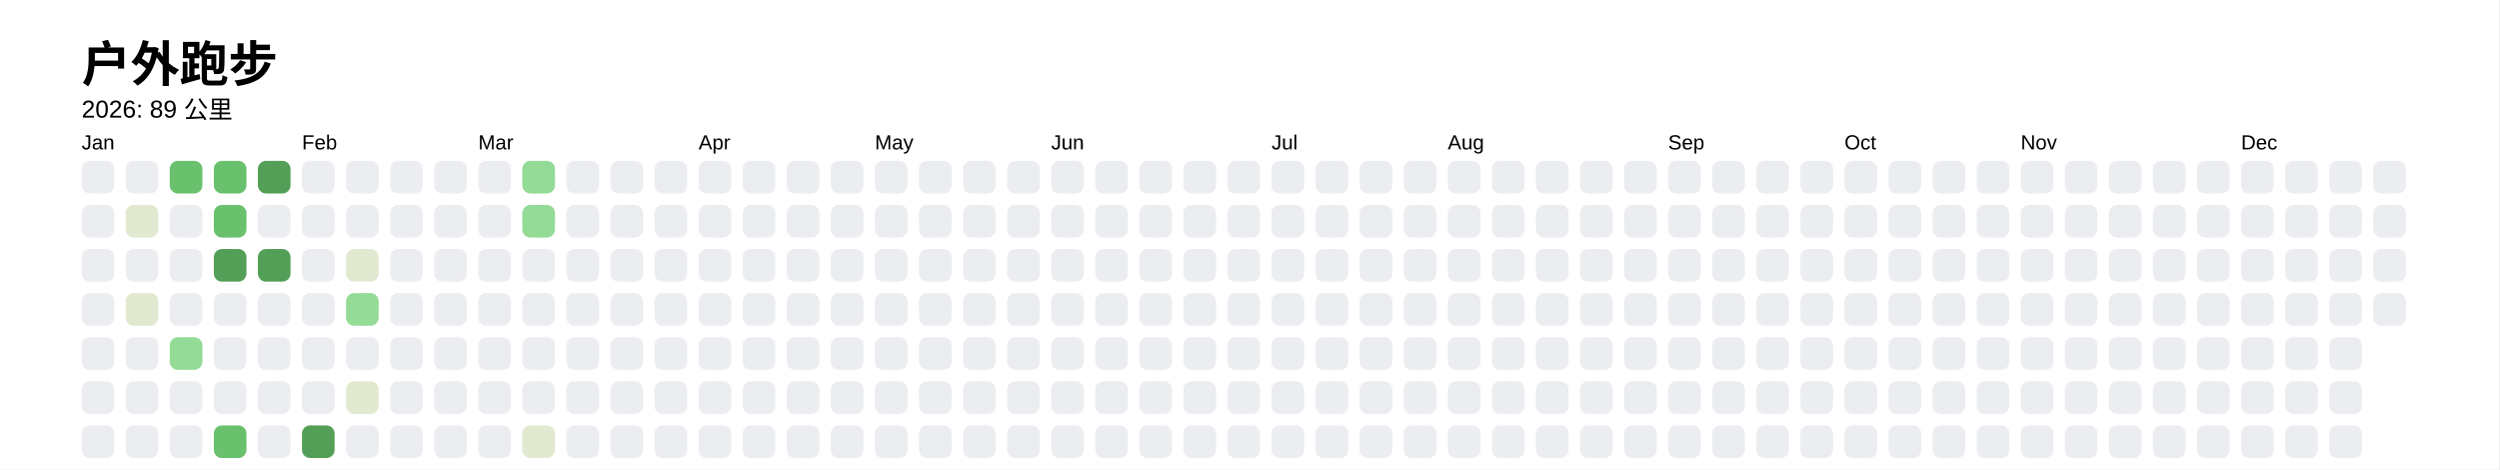
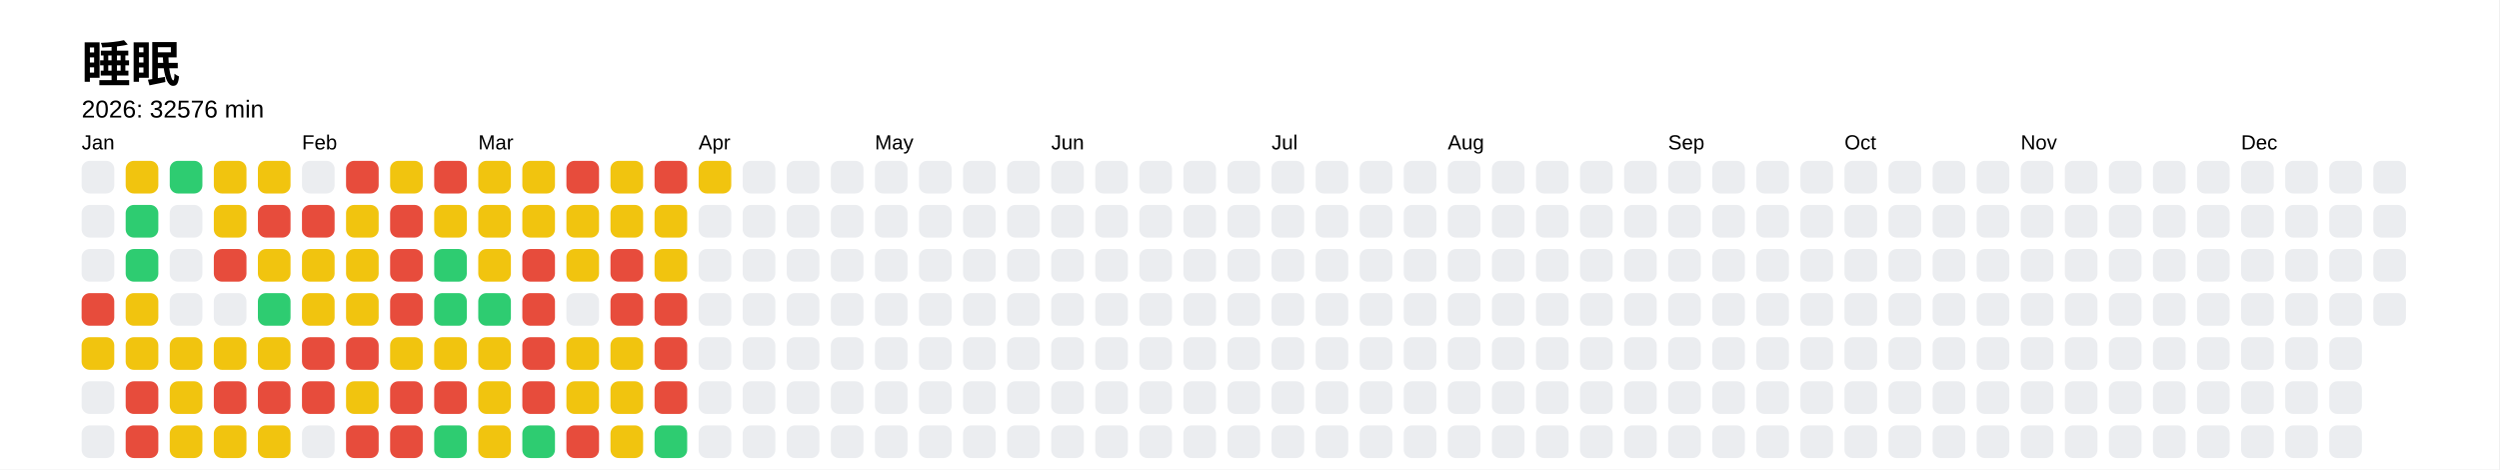
<svg xmlns="http://www.w3.org/2000/svg" baseProfile="full" height="57.5mm" version="1.1" viewBox="0,0,306.2,57.5" width="306.2mm">
  <defs />
  <rect fill="#FFFFFF" height="57.5" width="306.2" x="0" y="0" />
-   <text fill="#000000" style="font-size:6px; font-family:Arial; font-weight:bold;" x="10" y="10">户外跑步</text>
-   <text fill="#000000" style="font-size:3px; font-family:Arial;" x="10" y="14.4">2026: 89 公里</text>
+   <text fill="#000000" style="font-size:6px; font-family:Arial; font-weight:bold;" x="10" y="10">睡眠</text>
+   <text fill="#000000" style="font-size:3px; font-family:Arial;" x="10" y="14.4">2026: 32576 min</text>
  <text fill="#000000" style="font-size:2.5px; font-family:Arial" x="10" y="18.3">Jan</text>
  <rect fill="#EBEDF0" height="4" rx="1" ry="1" width="4" x="10" y="19.7" />
  <rect fill="#EBEDF0" height="4" rx="1" ry="1" width="4" x="10" y="25.1" />
  <rect fill="#EBEDF0" height="4" rx="1" ry="1" width="4" x="10" y="30.5" />
-   <rect fill="#EBEDF0" height="4" rx="1" ry="1" width="4" x="10" y="35.9" />
-   <rect fill="#EBEDF0" height="4" rx="1" ry="1" width="4" x="10" y="41.3" />
+   <rect fill="#E74C3C" height="4" rx="1" ry="1" width="4" x="10" y="35.9" />
+   <rect fill="#F1C40F" height="4" rx="1" ry="1" width="4" x="10" y="41.3" />
  <rect fill="#EBEDF0" height="4" rx="1" ry="1" width="4" x="10" y="46.7" />
  <rect fill="#EBEDF0" height="4" rx="1" ry="1" width="4" x="10" y="52.1" />
-   <rect fill="#EBEDF0" height="4" rx="1" ry="1" width="4" x="15.4" y="19.7" />
-   <rect fill="#e1e9d0" height="4" rx="1" ry="1" width="4" x="15.4" y="25.1" />
-   <rect fill="#EBEDF0" height="4" rx="1" ry="1" width="4" x="15.4" y="30.5" />
-   <rect fill="#e1e9d0" height="4" rx="1" ry="1" width="4" x="15.4" y="35.9" />
-   <rect fill="#EBEDF0" height="4" rx="1" ry="1" width="4" x="15.4" y="41.3" />
-   <rect fill="#EBEDF0" height="4" rx="1" ry="1" width="4" x="15.4" y="46.7" />
-   <rect fill="#EBEDF0" height="4" rx="1" ry="1" width="4" x="15.4" y="52.1" />
-   <rect fill="#69C16E" height="4" rx="1" ry="1" width="4" x="20.8" y="19.7" />
+   <rect fill="#F1C40F" height="4" rx="1" ry="1" width="4" x="15.4" y="19.7" />
+   <rect fill="#2ECC71" height="4" rx="1" ry="1" width="4" x="15.4" y="25.1" />
+   <rect fill="#2ECC71" height="4" rx="1" ry="1" width="4" x="15.4" y="30.5" />
+   <rect fill="#F1C40F" height="4" rx="1" ry="1" width="4" x="15.4" y="35.9" />
+   <rect fill="#F1C40F" height="4" rx="1" ry="1" width="4" x="15.4" y="41.3" />
+   <rect fill="#E74C3C" height="4" rx="1" ry="1" width="4" x="15.4" y="46.7" />
+   <rect fill="#E74C3C" height="4" rx="1" ry="1" width="4" x="15.4" y="52.1" />
+   <rect fill="#2ECC71" height="4" rx="1" ry="1" width="4" x="20.8" y="19.7" />
  <rect fill="#EBEDF0" height="4" rx="1" ry="1" width="4" x="20.8" y="25.1" />
  <rect fill="#EBEDF0" height="4" rx="1" ry="1" width="4" x="20.8" y="30.5" />
  <rect fill="#EBEDF0" height="4" rx="1" ry="1" width="4" x="20.8" y="35.9" />
-   <rect fill="#93db96" height="4" rx="1" ry="1" width="4" x="20.8" y="41.3" />
-   <rect fill="#EBEDF0" height="4" rx="1" ry="1" width="4" x="20.8" y="46.7" />
-   <rect fill="#EBEDF0" height="4" rx="1" ry="1" width="4" x="20.8" y="52.1" />
-   <rect fill="#69C16E" height="4" rx="1" ry="1" width="4" x="26.2" y="19.7" />
-   <rect fill="#69C16E" height="4" rx="1" ry="1" width="4" x="26.2" y="25.1" />
-   <rect fill="#549F57" height="4" rx="1" ry="1" width="4" x="26.2" y="30.5" />
+   <rect fill="#F1C40F" height="4" rx="1" ry="1" width="4" x="20.8" y="41.3" />
+   <rect fill="#F1C40F" height="4" rx="1" ry="1" width="4" x="20.8" y="46.7" />
+   <rect fill="#F1C40F" height="4" rx="1" ry="1" width="4" x="20.8" y="52.1" />
+   <rect fill="#F1C40F" height="4" rx="1" ry="1" width="4" x="26.2" y="19.7" />
+   <rect fill="#F1C40F" height="4" rx="1" ry="1" width="4" x="26.2" y="25.1" />
+   <rect fill="#E74C3C" height="4" rx="1" ry="1" width="4" x="26.2" y="30.5" />
  <rect fill="#EBEDF0" height="4" rx="1" ry="1" width="4" x="26.2" y="35.9" />
-   <rect fill="#EBEDF0" height="4" rx="1" ry="1" width="4" x="26.2" y="41.3" />
-   <rect fill="#EBEDF0" height="4" rx="1" ry="1" width="4" x="26.2" y="46.7" />
-   <rect fill="#69C16E" height="4" rx="1" ry="1" width="4" x="26.2" y="52.1" />
-   <rect fill="#549F57" height="4" rx="1" ry="1" width="4" x="31.6" y="19.7" />
-   <rect fill="#EBEDF0" height="4" rx="1" ry="1" width="4" x="31.6" y="25.1" />
-   <rect fill="#549F57" height="4" rx="1" ry="1" width="4" x="31.6" y="30.5" />
-   <rect fill="#EBEDF0" height="4" rx="1" ry="1" width="4" x="31.6" y="35.9" />
-   <rect fill="#EBEDF0" height="4" rx="1" ry="1" width="4" x="31.6" y="41.3" />
-   <rect fill="#EBEDF0" height="4" rx="1" ry="1" width="4" x="31.6" y="46.7" />
-   <rect fill="#EBEDF0" height="4" rx="1" ry="1" width="4" x="31.6" y="52.1" />
+   <rect fill="#F1C40F" height="4" rx="1" ry="1" width="4" x="26.2" y="41.3" />
+   <rect fill="#E74C3C" height="4" rx="1" ry="1" width="4" x="26.2" y="46.7" />
+   <rect fill="#F1C40F" height="4" rx="1" ry="1" width="4" x="26.2" y="52.1" />
+   <rect fill="#F1C40F" height="4" rx="1" ry="1" width="4" x="31.6" y="19.7" />
+   <rect fill="#E74C3C" height="4" rx="1" ry="1" width="4" x="31.6" y="25.1" />
+   <rect fill="#F1C40F" height="4" rx="1" ry="1" width="4" x="31.6" y="30.5" />
+   <rect fill="#2ECC71" height="4" rx="1" ry="1" width="4" x="31.6" y="35.9" />
+   <rect fill="#F1C40F" height="4" rx="1" ry="1" width="4" x="31.6" y="41.3" />
+   <rect fill="#E74C3C" height="4" rx="1" ry="1" width="4" x="31.6" y="46.7" />
+   <rect fill="#F1C40F" height="4" rx="1" ry="1" width="4" x="31.6" y="52.1" />
  <text fill="#000000" style="font-size:2.5px; font-family:Arial" x="37.0" y="18.3">Feb</text>
  <rect fill="#EBEDF0" height="4" rx="1" ry="1" width="4" x="37.0" y="19.7" />
-   <rect fill="#EBEDF0" height="4" rx="1" ry="1" width="4" x="37.0" y="25.1" />
-   <rect fill="#EBEDF0" height="4" rx="1" ry="1" width="4" x="37.0" y="30.5" />
-   <rect fill="#EBEDF0" height="4" rx="1" ry="1" width="4" x="37.0" y="35.9" />
-   <rect fill="#EBEDF0" height="4" rx="1" ry="1" width="4" x="37.0" y="41.3" />
-   <rect fill="#EBEDF0" height="4" rx="1" ry="1" width="4" x="37.0" y="46.7" />
-   <rect fill="#549F57" height="4" rx="1" ry="1" width="4" x="37.0" y="52.1" />
-   <rect fill="#EBEDF0" height="4" rx="1" ry="1" width="4" x="42.4" y="19.7" />
-   <rect fill="#EBEDF0" height="4" rx="1" ry="1" width="4" x="42.4" y="25.1" />
-   <rect fill="#e1e9d0" height="4" rx="1" ry="1" width="4" x="42.4" y="30.5" />
-   <rect fill="#93db96" height="4" rx="1" ry="1" width="4" x="42.4" y="35.9" />
-   <rect fill="#EBEDF0" height="4" rx="1" ry="1" width="4" x="42.4" y="41.3" />
-   <rect fill="#e1e9d0" height="4" rx="1" ry="1" width="4" x="42.4" y="46.7" />
-   <rect fill="#EBEDF0" height="4" rx="1" ry="1" width="4" x="42.4" y="52.1" />
-   <rect fill="#EBEDF0" height="4" rx="1" ry="1" width="4" x="47.8" y="19.7" />
-   <rect fill="#EBEDF0" height="4" rx="1" ry="1" width="4" x="47.8" y="25.1" />
-   <rect fill="#EBEDF0" height="4" rx="1" ry="1" width="4" x="47.8" y="30.5" />
-   <rect fill="#EBEDF0" height="4" rx="1" ry="1" width="4" x="47.8" y="35.9" />
-   <rect fill="#EBEDF0" height="4" rx="1" ry="1" width="4" x="47.8" y="41.3" />
-   <rect fill="#EBEDF0" height="4" rx="1" ry="1" width="4" x="47.8" y="46.7" />
-   <rect fill="#EBEDF0" height="4" rx="1" ry="1" width="4" x="47.8" y="52.1" />
-   <rect fill="#EBEDF0" height="4" rx="1" ry="1" width="4" x="53.2" y="19.7" />
-   <rect fill="#EBEDF0" height="4" rx="1" ry="1" width="4" x="53.2" y="25.1" />
-   <rect fill="#EBEDF0" height="4" rx="1" ry="1" width="4" x="53.2" y="30.5" />
-   <rect fill="#EBEDF0" height="4" rx="1" ry="1" width="4" x="53.2" y="35.9" />
-   <rect fill="#EBEDF0" height="4" rx="1" ry="1" width="4" x="53.2" y="41.3" />
-   <rect fill="#EBEDF0" height="4" rx="1" ry="1" width="4" x="53.2" y="46.7" />
-   <rect fill="#EBEDF0" height="4" rx="1" ry="1" width="4" x="53.2" y="52.1" />
+   <rect fill="#E74C3C" height="4" rx="1" ry="1" width="4" x="37.0" y="25.1" />
+   <rect fill="#F1C40F" height="4" rx="1" ry="1" width="4" x="37.0" y="30.5" />
+   <rect fill="#F1C40F" height="4" rx="1" ry="1" width="4" x="37.0" y="35.9" />
+   <rect fill="#E74C3C" height="4" rx="1" ry="1" width="4" x="37.0" y="41.3" />
+   <rect fill="#E74C3C" height="4" rx="1" ry="1" width="4" x="37.0" y="46.7" />
+   <rect fill="#EBEDF0" height="4" rx="1" ry="1" width="4" x="37.0" y="52.1" />
+   <rect fill="#E74C3C" height="4" rx="1" ry="1" width="4" x="42.4" y="19.7" />
+   <rect fill="#F1C40F" height="4" rx="1" ry="1" width="4" x="42.4" y="25.1" />
+   <rect fill="#F1C40F" height="4" rx="1" ry="1" width="4" x="42.4" y="30.5" />
+   <rect fill="#F1C40F" height="4" rx="1" ry="1" width="4" x="42.4" y="35.9" />
+   <rect fill="#E74C3C" height="4" rx="1" ry="1" width="4" x="42.4" y="41.3" />
+   <rect fill="#F1C40F" height="4" rx="1" ry="1" width="4" x="42.4" y="46.7" />
+   <rect fill="#E74C3C" height="4" rx="1" ry="1" width="4" x="42.4" y="52.1" />
+   <rect fill="#F1C40F" height="4" rx="1" ry="1" width="4" x="47.8" y="19.7" />
+   <rect fill="#E74C3C" height="4" rx="1" ry="1" width="4" x="47.8" y="25.1" />
+   <rect fill="#E74C3C" height="4" rx="1" ry="1" width="4" x="47.8" y="30.5" />
+   <rect fill="#E74C3C" height="4" rx="1" ry="1" width="4" x="47.8" y="35.9" />
+   <rect fill="#F1C40F" height="4" rx="1" ry="1" width="4" x="47.8" y="41.3" />
+   <rect fill="#E74C3C" height="4" rx="1" ry="1" width="4" x="47.8" y="46.7" />
+   <rect fill="#E74C3C" height="4" rx="1" ry="1" width="4" x="47.8" y="52.1" />
+   <rect fill="#E74C3C" height="4" rx="1" ry="1" width="4" x="53.2" y="19.7" />
+   <rect fill="#F1C40F" height="4" rx="1" ry="1" width="4" x="53.2" y="25.1" />
+   <rect fill="#2ECC71" height="4" rx="1" ry="1" width="4" x="53.2" y="30.5" />
+   <rect fill="#2ECC71" height="4" rx="1" ry="1" width="4" x="53.2" y="35.9" />
+   <rect fill="#F1C40F" height="4" rx="1" ry="1" width="4" x="53.2" y="41.3" />
+   <rect fill="#E74C3C" height="4" rx="1" ry="1" width="4" x="53.2" y="46.7" />
+   <rect fill="#2ECC71" height="4" rx="1" ry="1" width="4" x="53.2" y="52.1" />
  <text fill="#000000" style="font-size:2.5px; font-family:Arial" x="58.6" y="18.3">Mar</text>
-   <rect fill="#EBEDF0" height="4" rx="1" ry="1" width="4" x="58.6" y="19.7" />
-   <rect fill="#EBEDF0" height="4" rx="1" ry="1" width="4" x="58.6" y="25.1" />
-   <rect fill="#EBEDF0" height="4" rx="1" ry="1" width="4" x="58.6" y="30.5" />
-   <rect fill="#EBEDF0" height="4" rx="1" ry="1" width="4" x="58.6" y="35.9" />
-   <rect fill="#EBEDF0" height="4" rx="1" ry="1" width="4" x="58.6" y="41.3" />
-   <rect fill="#EBEDF0" height="4" rx="1" ry="1" width="4" x="58.6" y="46.7" />
-   <rect fill="#EBEDF0" height="4" rx="1" ry="1" width="4" x="58.6" y="52.1" />
-   <rect fill="#93db96" height="4" rx="1" ry="1" width="4" x="64" y="19.7" />
-   <rect fill="#93db96" height="4" rx="1" ry="1" width="4" x="64" y="25.1" />
-   <rect fill="#EBEDF0" height="4" rx="1" ry="1" width="4" x="64" y="30.5" />
-   <rect fill="#EBEDF0" height="4" rx="1" ry="1" width="4" x="64" y="35.9" />
-   <rect fill="#EBEDF0" height="4" rx="1" ry="1" width="4" x="64" y="41.3" />
-   <rect fill="#EBEDF0" height="4" rx="1" ry="1" width="4" x="64" y="46.7" />
-   <rect fill="#e1e9d0" height="4" rx="1" ry="1" width="4" x="64" y="52.1" />
-   <rect fill="#EBEDF0" height="4" rx="1" ry="1" width="4" x="69.4" y="19.7" />
-   <rect fill="#EBEDF0" height="4" rx="1" ry="1" width="4" x="69.4" y="25.1" />
-   <rect fill="#EBEDF0" height="4" rx="1" ry="1" width="4" x="69.4" y="30.5" />
+   <rect fill="#F1C40F" height="4" rx="1" ry="1" width="4" x="58.6" y="19.7" />
+   <rect fill="#F1C40F" height="4" rx="1" ry="1" width="4" x="58.6" y="25.1" />
+   <rect fill="#F1C40F" height="4" rx="1" ry="1" width="4" x="58.6" y="30.5" />
+   <rect fill="#2ECC71" height="4" rx="1" ry="1" width="4" x="58.6" y="35.9" />
+   <rect fill="#F1C40F" height="4" rx="1" ry="1" width="4" x="58.6" y="41.3" />
+   <rect fill="#F1C40F" height="4" rx="1" ry="1" width="4" x="58.6" y="46.7" />
+   <rect fill="#F1C40F" height="4" rx="1" ry="1" width="4" x="58.6" y="52.1" />
+   <rect fill="#F1C40F" height="4" rx="1" ry="1" width="4" x="64" y="19.7" />
+   <rect fill="#F1C40F" height="4" rx="1" ry="1" width="4" x="64" y="25.1" />
+   <rect fill="#E74C3C" height="4" rx="1" ry="1" width="4" x="64" y="30.5" />
+   <rect fill="#E74C3C" height="4" rx="1" ry="1" width="4" x="64" y="35.9" />
+   <rect fill="#E74C3C" height="4" rx="1" ry="1" width="4" x="64" y="41.3" />
+   <rect fill="#E74C3C" height="4" rx="1" ry="1" width="4" x="64" y="46.7" />
+   <rect fill="#2ECC71" height="4" rx="1" ry="1" width="4" x="64" y="52.1" />
+   <rect fill="#E74C3C" height="4" rx="1" ry="1" width="4" x="69.4" y="19.7" />
+   <rect fill="#F1C40F" height="4" rx="1" ry="1" width="4" x="69.4" y="25.1" />
+   <rect fill="#F1C40F" height="4" rx="1" ry="1" width="4" x="69.4" y="30.5" />
  <rect fill="#EBEDF0" height="4" rx="1" ry="1" width="4" x="69.4" y="35.9" />
-   <rect fill="#EBEDF0" height="4" rx="1" ry="1" width="4" x="69.4" y="41.3" />
-   <rect fill="#EBEDF0" height="4" rx="1" ry="1" width="4" x="69.4" y="46.7" />
-   <rect fill="#EBEDF0" height="4" rx="1" ry="1" width="4" x="69.4" y="52.1" />
-   <rect fill="#EBEDF0" height="4" rx="1" ry="1" width="4" x="74.8" y="19.7" />
-   <rect fill="#EBEDF0" height="4" rx="1" ry="1" width="4" x="74.8" y="25.1" />
-   <rect fill="#EBEDF0" height="4" rx="1" ry="1" width="4" x="74.8" y="30.5" />
-   <rect fill="#EBEDF0" height="4" rx="1" ry="1" width="4" x="74.8" y="35.9" />
-   <rect fill="#EBEDF0" height="4" rx="1" ry="1" width="4" x="74.8" y="41.3" />
-   <rect fill="#EBEDF0" height="4" rx="1" ry="1" width="4" x="74.8" y="46.7" />
-   <rect fill="#EBEDF0" height="4" rx="1" ry="1" width="4" x="74.8" y="52.1" />
-   <rect fill="#EBEDF0" height="4" rx="1" ry="1" width="4" x="80.2" y="19.7" />
-   <rect fill="#EBEDF0" height="4" rx="1" ry="1" width="4" x="80.2" y="25.1" />
-   <rect fill="#EBEDF0" height="4" rx="1" ry="1" width="4" x="80.2" y="30.5" />
-   <rect fill="#EBEDF0" height="4" rx="1" ry="1" width="4" x="80.2" y="35.9" />
-   <rect fill="#EBEDF0" height="4" rx="1" ry="1" width="4" x="80.2" y="41.3" />
-   <rect fill="#EBEDF0" height="4" rx="1" ry="1" width="4" x="80.2" y="46.7" />
-   <rect fill="#EBEDF0" height="4" rx="1" ry="1" width="4" x="80.2" y="52.1" />
+   <rect fill="#F1C40F" height="4" rx="1" ry="1" width="4" x="69.4" y="41.3" />
+   <rect fill="#F1C40F" height="4" rx="1" ry="1" width="4" x="69.4" y="46.7" />
+   <rect fill="#E74C3C" height="4" rx="1" ry="1" width="4" x="69.4" y="52.1" />
+   <rect fill="#F1C40F" height="4" rx="1" ry="1" width="4" x="74.8" y="19.7" />
+   <rect fill="#F1C40F" height="4" rx="1" ry="1" width="4" x="74.8" y="25.1" />
+   <rect fill="#E74C3C" height="4" rx="1" ry="1" width="4" x="74.8" y="30.5" />
+   <rect fill="#E74C3C" height="4" rx="1" ry="1" width="4" x="74.8" y="35.9" />
+   <rect fill="#F1C40F" height="4" rx="1" ry="1" width="4" x="74.8" y="41.3" />
+   <rect fill="#F1C40F" height="4" rx="1" ry="1" width="4" x="74.8" y="46.7" />
+   <rect fill="#F1C40F" height="4" rx="1" ry="1" width="4" x="74.8" y="52.1" />
+   <rect fill="#E74C3C" height="4" rx="1" ry="1" width="4" x="80.2" y="19.7" />
+   <rect fill="#F1C40F" height="4" rx="1" ry="1" width="4" x="80.2" y="25.1" />
+   <rect fill="#F1C40F" height="4" rx="1" ry="1" width="4" x="80.2" y="30.5" />
+   <rect fill="#E74C3C" height="4" rx="1" ry="1" width="4" x="80.2" y="35.9" />
+   <rect fill="#E74C3C" height="4" rx="1" ry="1" width="4" x="80.2" y="41.3" />
+   <rect fill="#E74C3C" height="4" rx="1" ry="1" width="4" x="80.2" y="46.7" />
+   <rect fill="#2ECC71" height="4" rx="1" ry="1" width="4" x="80.2" y="52.1" />
  <text fill="#000000" style="font-size:2.5px; font-family:Arial" x="85.6" y="18.3">Apr</text>
-   <rect fill="#EBEDF0" height="4" rx="1" ry="1" width="4" x="85.6" y="19.7" />
+   <rect fill="#F1C40F" height="4" rx="1" ry="1" width="4" x="85.6" y="19.7" />
  <rect fill="#EBEDF0" height="4" rx="1" ry="1" width="4" x="85.6" y="25.1" />
  <rect fill="#EBEDF0" height="4" rx="1" ry="1" width="4" x="85.6" y="30.5" />
  <rect fill="#EBEDF0" height="4" rx="1" ry="1" width="4" x="85.6" y="35.9" />
  <rect fill="#EBEDF0" height="4" rx="1" ry="1" width="4" x="85.6" y="41.3" />
  <rect fill="#EBEDF0" height="4" rx="1" ry="1" width="4" x="85.6" y="46.7" />
  <rect fill="#EBEDF0" height="4" rx="1" ry="1" width="4" x="85.6" y="52.1" />
  <rect fill="#EBEDF0" height="4" rx="1" ry="1" width="4" x="91" y="19.7" />
  <rect fill="#EBEDF0" height="4" rx="1" ry="1" width="4" x="91" y="25.1" />
  <rect fill="#EBEDF0" height="4" rx="1" ry="1" width="4" x="91" y="30.5" />
  <rect fill="#EBEDF0" height="4" rx="1" ry="1" width="4" x="91" y="35.9" />
  <rect fill="#EBEDF0" height="4" rx="1" ry="1" width="4" x="91" y="41.3" />
  <rect fill="#EBEDF0" height="4" rx="1" ry="1" width="4" x="91" y="46.7" />
  <rect fill="#EBEDF0" height="4" rx="1" ry="1" width="4" x="91" y="52.1" />
  <rect fill="#EBEDF0" height="4" rx="1" ry="1" width="4" x="96.4" y="19.7" />
  <rect fill="#EBEDF0" height="4" rx="1" ry="1" width="4" x="96.4" y="25.1" />
  <rect fill="#EBEDF0" height="4" rx="1" ry="1" width="4" x="96.4" y="30.5" />
  <rect fill="#EBEDF0" height="4" rx="1" ry="1" width="4" x="96.4" y="35.9" />
  <rect fill="#EBEDF0" height="4" rx="1" ry="1" width="4" x="96.4" y="41.3" />
  <rect fill="#EBEDF0" height="4" rx="1" ry="1" width="4" x="96.4" y="46.7" />
  <rect fill="#EBEDF0" height="4" rx="1" ry="1" width="4" x="96.4" y="52.1" />
  <rect fill="#EBEDF0" height="4" rx="1" ry="1" width="4" x="101.8" y="19.7" />
  <rect fill="#EBEDF0" height="4" rx="1" ry="1" width="4" x="101.8" y="25.1" />
  <rect fill="#EBEDF0" height="4" rx="1" ry="1" width="4" x="101.8" y="30.5" />
  <rect fill="#EBEDF0" height="4" rx="1" ry="1" width="4" x="101.8" y="35.9" />
  <rect fill="#EBEDF0" height="4" rx="1" ry="1" width="4" x="101.8" y="41.3" />
  <rect fill="#EBEDF0" height="4" rx="1" ry="1" width="4" x="101.8" y="46.7" />
  <rect fill="#EBEDF0" height="4" rx="1" ry="1" width="4" x="101.8" y="52.1" />
  <text fill="#000000" style="font-size:2.5px; font-family:Arial" x="107.2" y="18.3">May</text>
  <rect fill="#EBEDF0" height="4" rx="1" ry="1" width="4" x="107.2" y="19.7" />
  <rect fill="#EBEDF0" height="4" rx="1" ry="1" width="4" x="107.2" y="25.1" />
  <rect fill="#EBEDF0" height="4" rx="1" ry="1" width="4" x="107.2" y="30.5" />
  <rect fill="#EBEDF0" height="4" rx="1" ry="1" width="4" x="107.2" y="35.9" />
  <rect fill="#EBEDF0" height="4" rx="1" ry="1" width="4" x="107.2" y="41.3" />
  <rect fill="#EBEDF0" height="4" rx="1" ry="1" width="4" x="107.2" y="46.7" />
  <rect fill="#EBEDF0" height="4" rx="1" ry="1" width="4" x="107.2" y="52.1" />
  <rect fill="#EBEDF0" height="4" rx="1" ry="1" width="4" x="112.6" y="19.7" />
  <rect fill="#EBEDF0" height="4" rx="1" ry="1" width="4" x="112.6" y="25.1" />
  <rect fill="#EBEDF0" height="4" rx="1" ry="1" width="4" x="112.6" y="30.5" />
  <rect fill="#EBEDF0" height="4" rx="1" ry="1" width="4" x="112.6" y="35.9" />
  <rect fill="#EBEDF0" height="4" rx="1" ry="1" width="4" x="112.6" y="41.3" />
  <rect fill="#EBEDF0" height="4" rx="1" ry="1" width="4" x="112.6" y="46.7" />
  <rect fill="#EBEDF0" height="4" rx="1" ry="1" width="4" x="112.6" y="52.1" />
  <rect fill="#EBEDF0" height="4" rx="1" ry="1" width="4" x="118" y="19.7" />
  <rect fill="#EBEDF0" height="4" rx="1" ry="1" width="4" x="118" y="25.1" />
  <rect fill="#EBEDF0" height="4" rx="1" ry="1" width="4" x="118" y="30.5" />
  <rect fill="#EBEDF0" height="4" rx="1" ry="1" width="4" x="118" y="35.9" />
  <rect fill="#EBEDF0" height="4" rx="1" ry="1" width="4" x="118" y="41.3" />
  <rect fill="#EBEDF0" height="4" rx="1" ry="1" width="4" x="118" y="46.7" />
  <rect fill="#EBEDF0" height="4" rx="1" ry="1" width="4" x="118" y="52.1" />
  <rect fill="#EBEDF0" height="4" rx="1" ry="1" width="4" x="123.4" y="19.7" />
  <rect fill="#EBEDF0" height="4" rx="1" ry="1" width="4" x="123.4" y="25.1" />
  <rect fill="#EBEDF0" height="4" rx="1" ry="1" width="4" x="123.4" y="30.5" />
  <rect fill="#EBEDF0" height="4" rx="1" ry="1" width="4" x="123.4" y="35.9" />
  <rect fill="#EBEDF0" height="4" rx="1" ry="1" width="4" x="123.4" y="41.3" />
  <rect fill="#EBEDF0" height="4" rx="1" ry="1" width="4" x="123.4" y="46.7" />
  <rect fill="#EBEDF0" height="4" rx="1" ry="1" width="4" x="123.4" y="52.1" />
  <text fill="#000000" style="font-size:2.5px; font-family:Arial" x="128.8" y="18.3">Jun</text>
  <rect fill="#EBEDF0" height="4" rx="1" ry="1" width="4" x="128.8" y="19.7" />
  <rect fill="#EBEDF0" height="4" rx="1" ry="1" width="4" x="128.8" y="25.1" />
  <rect fill="#EBEDF0" height="4" rx="1" ry="1" width="4" x="128.8" y="30.5" />
  <rect fill="#EBEDF0" height="4" rx="1" ry="1" width="4" x="128.8" y="35.9" />
  <rect fill="#EBEDF0" height="4" rx="1" ry="1" width="4" x="128.8" y="41.3" />
  <rect fill="#EBEDF0" height="4" rx="1" ry="1" width="4" x="128.8" y="46.7" />
  <rect fill="#EBEDF0" height="4" rx="1" ry="1" width="4" x="128.8" y="52.1" />
  <rect fill="#EBEDF0" height="4" rx="1" ry="1" width="4" x="134.2" y="19.7" />
  <rect fill="#EBEDF0" height="4" rx="1" ry="1" width="4" x="134.2" y="25.1" />
  <rect fill="#EBEDF0" height="4" rx="1" ry="1" width="4" x="134.2" y="30.5" />
  <rect fill="#EBEDF0" height="4" rx="1" ry="1" width="4" x="134.2" y="35.9" />
  <rect fill="#EBEDF0" height="4" rx="1" ry="1" width="4" x="134.2" y="41.3" />
  <rect fill="#EBEDF0" height="4" rx="1" ry="1" width="4" x="134.2" y="46.7" />
  <rect fill="#EBEDF0" height="4" rx="1" ry="1" width="4" x="134.2" y="52.1" />
  <rect fill="#EBEDF0" height="4" rx="1" ry="1" width="4" x="139.6" y="19.7" />
  <rect fill="#EBEDF0" height="4" rx="1" ry="1" width="4" x="139.6" y="25.1" />
  <rect fill="#EBEDF0" height="4" rx="1" ry="1" width="4" x="139.6" y="30.5" />
  <rect fill="#EBEDF0" height="4" rx="1" ry="1" width="4" x="139.6" y="35.9" />
  <rect fill="#EBEDF0" height="4" rx="1" ry="1" width="4" x="139.6" y="41.3" />
  <rect fill="#EBEDF0" height="4" rx="1" ry="1" width="4" x="139.6" y="46.7" />
  <rect fill="#EBEDF0" height="4" rx="1" ry="1" width="4" x="139.6" y="52.1" />
  <rect fill="#EBEDF0" height="4" rx="1" ry="1" width="4" x="145" y="19.7" />
  <rect fill="#EBEDF0" height="4" rx="1" ry="1" width="4" x="145" y="25.1" />
  <rect fill="#EBEDF0" height="4" rx="1" ry="1" width="4" x="145" y="30.5" />
  <rect fill="#EBEDF0" height="4" rx="1" ry="1" width="4" x="145" y="35.9" />
  <rect fill="#EBEDF0" height="4" rx="1" ry="1" width="4" x="145" y="41.3" />
  <rect fill="#EBEDF0" height="4" rx="1" ry="1" width="4" x="145" y="46.7" />
  <rect fill="#EBEDF0" height="4" rx="1" ry="1" width="4" x="145" y="52.1" />
  <rect fill="#EBEDF0" height="4" rx="1" ry="1" width="4" x="150.4" y="19.7" />
  <rect fill="#EBEDF0" height="4" rx="1" ry="1" width="4" x="150.4" y="25.1" />
  <rect fill="#EBEDF0" height="4" rx="1" ry="1" width="4" x="150.4" y="30.5" />
  <rect fill="#EBEDF0" height="4" rx="1" ry="1" width="4" x="150.4" y="35.9" />
  <rect fill="#EBEDF0" height="4" rx="1" ry="1" width="4" x="150.4" y="41.3" />
  <rect fill="#EBEDF0" height="4" rx="1" ry="1" width="4" x="150.4" y="46.7" />
  <rect fill="#EBEDF0" height="4" rx="1" ry="1" width="4" x="150.4" y="52.1" />
  <text fill="#000000" style="font-size:2.5px; font-family:Arial" x="155.8" y="18.3">Jul</text>
  <rect fill="#EBEDF0" height="4" rx="1" ry="1" width="4" x="155.8" y="19.7" />
  <rect fill="#EBEDF0" height="4" rx="1" ry="1" width="4" x="155.8" y="25.1" />
  <rect fill="#EBEDF0" height="4" rx="1" ry="1" width="4" x="155.8" y="30.5" />
  <rect fill="#EBEDF0" height="4" rx="1" ry="1" width="4" x="155.8" y="35.9" />
  <rect fill="#EBEDF0" height="4" rx="1" ry="1" width="4" x="155.8" y="41.3" />
  <rect fill="#EBEDF0" height="4" rx="1" ry="1" width="4" x="155.8" y="46.7" />
  <rect fill="#EBEDF0" height="4" rx="1" ry="1" width="4" x="155.8" y="52.1" />
  <rect fill="#EBEDF0" height="4" rx="1" ry="1" width="4" x="161.2" y="19.7" />
  <rect fill="#EBEDF0" height="4" rx="1" ry="1" width="4" x="161.2" y="25.1" />
  <rect fill="#EBEDF0" height="4" rx="1" ry="1" width="4" x="161.2" y="30.5" />
  <rect fill="#EBEDF0" height="4" rx="1" ry="1" width="4" x="161.2" y="35.9" />
  <rect fill="#EBEDF0" height="4" rx="1" ry="1" width="4" x="161.2" y="41.3" />
  <rect fill="#EBEDF0" height="4" rx="1" ry="1" width="4" x="161.2" y="46.7" />
  <rect fill="#EBEDF0" height="4" rx="1" ry="1" width="4" x="161.2" y="52.1" />
  <rect fill="#EBEDF0" height="4" rx="1" ry="1" width="4" x="166.6" y="19.7" />
  <rect fill="#EBEDF0" height="4" rx="1" ry="1" width="4" x="166.6" y="25.1" />
  <rect fill="#EBEDF0" height="4" rx="1" ry="1" width="4" x="166.6" y="30.5" />
  <rect fill="#EBEDF0" height="4" rx="1" ry="1" width="4" x="166.6" y="35.9" />
  <rect fill="#EBEDF0" height="4" rx="1" ry="1" width="4" x="166.6" y="41.3" />
  <rect fill="#EBEDF0" height="4" rx="1" ry="1" width="4" x="166.6" y="46.7" />
  <rect fill="#EBEDF0" height="4" rx="1" ry="1" width="4" x="166.6" y="52.1" />
  <rect fill="#EBEDF0" height="4" rx="1" ry="1" width="4" x="172" y="19.7" />
  <rect fill="#EBEDF0" height="4" rx="1" ry="1" width="4" x="172" y="25.1" />
  <rect fill="#EBEDF0" height="4" rx="1" ry="1" width="4" x="172" y="30.5" />
  <rect fill="#EBEDF0" height="4" rx="1" ry="1" width="4" x="172" y="35.9" />
  <rect fill="#EBEDF0" height="4" rx="1" ry="1" width="4" x="172" y="41.3" />
  <rect fill="#EBEDF0" height="4" rx="1" ry="1" width="4" x="172" y="46.7" />
  <rect fill="#EBEDF0" height="4" rx="1" ry="1" width="4" x="172" y="52.1" />
  <text fill="#000000" style="font-size:2.5px; font-family:Arial" x="177.4" y="18.3">Aug</text>
  <rect fill="#EBEDF0" height="4" rx="1" ry="1" width="4" x="177.4" y="19.7" />
  <rect fill="#EBEDF0" height="4" rx="1" ry="1" width="4" x="177.4" y="25.1" />
  <rect fill="#EBEDF0" height="4" rx="1" ry="1" width="4" x="177.4" y="30.5" />
  <rect fill="#EBEDF0" height="4" rx="1" ry="1" width="4" x="177.4" y="35.9" />
  <rect fill="#EBEDF0" height="4" rx="1" ry="1" width="4" x="177.4" y="41.3" />
  <rect fill="#EBEDF0" height="4" rx="1" ry="1" width="4" x="177.4" y="46.7" />
  <rect fill="#EBEDF0" height="4" rx="1" ry="1" width="4" x="177.4" y="52.1" />
  <rect fill="#EBEDF0" height="4" rx="1" ry="1" width="4" x="182.8" y="19.7" />
  <rect fill="#EBEDF0" height="4" rx="1" ry="1" width="4" x="182.8" y="25.1" />
  <rect fill="#EBEDF0" height="4" rx="1" ry="1" width="4" x="182.8" y="30.5" />
  <rect fill="#EBEDF0" height="4" rx="1" ry="1" width="4" x="182.8" y="35.9" />
  <rect fill="#EBEDF0" height="4" rx="1" ry="1" width="4" x="182.8" y="41.3" />
  <rect fill="#EBEDF0" height="4" rx="1" ry="1" width="4" x="182.8" y="46.7" />
  <rect fill="#EBEDF0" height="4" rx="1" ry="1" width="4" x="182.8" y="52.1" />
  <rect fill="#EBEDF0" height="4" rx="1" ry="1" width="4" x="188.2" y="19.7" />
  <rect fill="#EBEDF0" height="4" rx="1" ry="1" width="4" x="188.2" y="25.1" />
  <rect fill="#EBEDF0" height="4" rx="1" ry="1" width="4" x="188.2" y="30.5" />
  <rect fill="#EBEDF0" height="4" rx="1" ry="1" width="4" x="188.2" y="35.9" />
  <rect fill="#EBEDF0" height="4" rx="1" ry="1" width="4" x="188.2" y="41.3" />
  <rect fill="#EBEDF0" height="4" rx="1" ry="1" width="4" x="188.2" y="46.7" />
  <rect fill="#EBEDF0" height="4" rx="1" ry="1" width="4" x="188.2" y="52.1" />
  <rect fill="#EBEDF0" height="4" rx="1" ry="1" width="4" x="193.6" y="19.7" />
  <rect fill="#EBEDF0" height="4" rx="1" ry="1" width="4" x="193.6" y="25.1" />
  <rect fill="#EBEDF0" height="4" rx="1" ry="1" width="4" x="193.6" y="30.5" />
  <rect fill="#EBEDF0" height="4" rx="1" ry="1" width="4" x="193.6" y="35.9" />
  <rect fill="#EBEDF0" height="4" rx="1" ry="1" width="4" x="193.6" y="41.3" />
  <rect fill="#EBEDF0" height="4" rx="1" ry="1" width="4" x="193.6" y="46.7" />
  <rect fill="#EBEDF0" height="4" rx="1" ry="1" width="4" x="193.6" y="52.1" />
  <rect fill="#EBEDF0" height="4" rx="1" ry="1" width="4" x="199" y="19.7" />
  <rect fill="#EBEDF0" height="4" rx="1" ry="1" width="4" x="199" y="25.1" />
  <rect fill="#EBEDF0" height="4" rx="1" ry="1" width="4" x="199" y="30.5" />
  <rect fill="#EBEDF0" height="4" rx="1" ry="1" width="4" x="199" y="35.9" />
  <rect fill="#EBEDF0" height="4" rx="1" ry="1" width="4" x="199" y="41.3" />
  <rect fill="#EBEDF0" height="4" rx="1" ry="1" width="4" x="199" y="46.7" />
  <rect fill="#EBEDF0" height="4" rx="1" ry="1" width="4" x="199" y="52.1" />
  <text fill="#000000" style="font-size:2.5px; font-family:Arial" x="204.4" y="18.3">Sep</text>
  <rect fill="#EBEDF0" height="4" rx="1" ry="1" width="4" x="204.4" y="19.7" />
  <rect fill="#EBEDF0" height="4" rx="1" ry="1" width="4" x="204.4" y="25.1" />
  <rect fill="#EBEDF0" height="4" rx="1" ry="1" width="4" x="204.4" y="30.5" />
  <rect fill="#EBEDF0" height="4" rx="1" ry="1" width="4" x="204.4" y="35.9" />
  <rect fill="#EBEDF0" height="4" rx="1" ry="1" width="4" x="204.4" y="41.3" />
  <rect fill="#EBEDF0" height="4" rx="1" ry="1" width="4" x="204.4" y="46.7" />
  <rect fill="#EBEDF0" height="4" rx="1" ry="1" width="4" x="204.4" y="52.1" />
  <rect fill="#EBEDF0" height="4" rx="1" ry="1" width="4" x="209.8" y="19.7" />
  <rect fill="#EBEDF0" height="4" rx="1" ry="1" width="4" x="209.8" y="25.1" />
  <rect fill="#EBEDF0" height="4" rx="1" ry="1" width="4" x="209.8" y="30.5" />
  <rect fill="#EBEDF0" height="4" rx="1" ry="1" width="4" x="209.8" y="35.9" />
  <rect fill="#EBEDF0" height="4" rx="1" ry="1" width="4" x="209.8" y="41.3" />
  <rect fill="#EBEDF0" height="4" rx="1" ry="1" width="4" x="209.8" y="46.7" />
  <rect fill="#EBEDF0" height="4" rx="1" ry="1" width="4" x="209.8" y="52.1" />
  <rect fill="#EBEDF0" height="4" rx="1" ry="1" width="4" x="215.2" y="19.7" />
  <rect fill="#EBEDF0" height="4" rx="1" ry="1" width="4" x="215.2" y="25.1" />
  <rect fill="#EBEDF0" height="4" rx="1" ry="1" width="4" x="215.2" y="30.5" />
  <rect fill="#EBEDF0" height="4" rx="1" ry="1" width="4" x="215.2" y="35.9" />
  <rect fill="#EBEDF0" height="4" rx="1" ry="1" width="4" x="215.2" y="41.3" />
  <rect fill="#EBEDF0" height="4" rx="1" ry="1" width="4" x="215.2" y="46.7" />
  <rect fill="#EBEDF0" height="4" rx="1" ry="1" width="4" x="215.2" y="52.1" />
  <rect fill="#EBEDF0" height="4" rx="1" ry="1" width="4" x="220.6" y="19.7" />
  <rect fill="#EBEDF0" height="4" rx="1" ry="1" width="4" x="220.6" y="25.1" />
  <rect fill="#EBEDF0" height="4" rx="1" ry="1" width="4" x="220.6" y="30.5" />
  <rect fill="#EBEDF0" height="4" rx="1" ry="1" width="4" x="220.6" y="35.9" />
  <rect fill="#EBEDF0" height="4" rx="1" ry="1" width="4" x="220.6" y="41.3" />
  <rect fill="#EBEDF0" height="4" rx="1" ry="1" width="4" x="220.6" y="46.7" />
  <rect fill="#EBEDF0" height="4" rx="1" ry="1" width="4" x="220.6" y="52.1" />
  <text fill="#000000" style="font-size:2.5px; font-family:Arial" x="226" y="18.3">Oct</text>
  <rect fill="#EBEDF0" height="4" rx="1" ry="1" width="4" x="226" y="19.7" />
  <rect fill="#EBEDF0" height="4" rx="1" ry="1" width="4" x="226" y="25.1" />
  <rect fill="#EBEDF0" height="4" rx="1" ry="1" width="4" x="226" y="30.5" />
  <rect fill="#EBEDF0" height="4" rx="1" ry="1" width="4" x="226" y="35.9" />
  <rect fill="#EBEDF0" height="4" rx="1" ry="1" width="4" x="226" y="41.3" />
  <rect fill="#EBEDF0" height="4" rx="1" ry="1" width="4" x="226" y="46.7" />
  <rect fill="#EBEDF0" height="4" rx="1" ry="1" width="4" x="226" y="52.1" />
  <rect fill="#EBEDF0" height="4" rx="1" ry="1" width="4" x="231.4" y="19.7" />
  <rect fill="#EBEDF0" height="4" rx="1" ry="1" width="4" x="231.4" y="25.1" />
  <rect fill="#EBEDF0" height="4" rx="1" ry="1" width="4" x="231.4" y="30.5" />
  <rect fill="#EBEDF0" height="4" rx="1" ry="1" width="4" x="231.4" y="35.9" />
  <rect fill="#EBEDF0" height="4" rx="1" ry="1" width="4" x="231.4" y="41.3" />
  <rect fill="#EBEDF0" height="4" rx="1" ry="1" width="4" x="231.4" y="46.7" />
  <rect fill="#EBEDF0" height="4" rx="1" ry="1" width="4" x="231.4" y="52.1" />
  <rect fill="#EBEDF0" height="4" rx="1" ry="1" width="4" x="236.8" y="19.7" />
  <rect fill="#EBEDF0" height="4" rx="1" ry="1" width="4" x="236.8" y="25.1" />
  <rect fill="#EBEDF0" height="4" rx="1" ry="1" width="4" x="236.8" y="30.5" />
  <rect fill="#EBEDF0" height="4" rx="1" ry="1" width="4" x="236.8" y="35.9" />
  <rect fill="#EBEDF0" height="4" rx="1" ry="1" width="4" x="236.8" y="41.3" />
  <rect fill="#EBEDF0" height="4" rx="1" ry="1" width="4" x="236.8" y="46.7" />
  <rect fill="#EBEDF0" height="4" rx="1" ry="1" width="4" x="236.8" y="52.1" />
  <rect fill="#EBEDF0" height="4" rx="1" ry="1" width="4" x="242.2" y="19.7" />
  <rect fill="#EBEDF0" height="4" rx="1" ry="1" width="4" x="242.2" y="25.1" />
  <rect fill="#EBEDF0" height="4" rx="1" ry="1" width="4" x="242.2" y="30.5" />
  <rect fill="#EBEDF0" height="4" rx="1" ry="1" width="4" x="242.2" y="35.9" />
  <rect fill="#EBEDF0" height="4" rx="1" ry="1" width="4" x="242.2" y="41.3" />
  <rect fill="#EBEDF0" height="4" rx="1" ry="1" width="4" x="242.2" y="46.7" />
  <rect fill="#EBEDF0" height="4" rx="1" ry="1" width="4" x="242.2" y="52.1" />
  <text fill="#000000" style="font-size:2.5px; font-family:Arial" x="247.6" y="18.3">Nov</text>
  <rect fill="#EBEDF0" height="4" rx="1" ry="1" width="4" x="247.6" y="19.7" />
  <rect fill="#EBEDF0" height="4" rx="1" ry="1" width="4" x="247.6" y="25.1" />
  <rect fill="#EBEDF0" height="4" rx="1" ry="1" width="4" x="247.6" y="30.5" />
  <rect fill="#EBEDF0" height="4" rx="1" ry="1" width="4" x="247.6" y="35.9" />
  <rect fill="#EBEDF0" height="4" rx="1" ry="1" width="4" x="247.6" y="41.3" />
  <rect fill="#EBEDF0" height="4" rx="1" ry="1" width="4" x="247.6" y="46.7" />
  <rect fill="#EBEDF0" height="4" rx="1" ry="1" width="4" x="247.6" y="52.1" />
  <rect fill="#EBEDF0" height="4" rx="1" ry="1" width="4" x="253" y="19.7" />
  <rect fill="#EBEDF0" height="4" rx="1" ry="1" width="4" x="253" y="25.1" />
  <rect fill="#EBEDF0" height="4" rx="1" ry="1" width="4" x="253" y="30.5" />
  <rect fill="#EBEDF0" height="4" rx="1" ry="1" width="4" x="253" y="35.9" />
  <rect fill="#EBEDF0" height="4" rx="1" ry="1" width="4" x="253" y="41.3" />
  <rect fill="#EBEDF0" height="4" rx="1" ry="1" width="4" x="253" y="46.7" />
  <rect fill="#EBEDF0" height="4" rx="1" ry="1" width="4" x="253" y="52.1" />
  <rect fill="#EBEDF0" height="4" rx="1" ry="1" width="4" x="258.4" y="19.7" />
  <rect fill="#EBEDF0" height="4" rx="1" ry="1" width="4" x="258.4" y="25.1" />
  <rect fill="#EBEDF0" height="4" rx="1" ry="1" width="4" x="258.4" y="30.5" />
  <rect fill="#EBEDF0" height="4" rx="1" ry="1" width="4" x="258.4" y="35.9" />
  <rect fill="#EBEDF0" height="4" rx="1" ry="1" width="4" x="258.4" y="41.3" />
  <rect fill="#EBEDF0" height="4" rx="1" ry="1" width="4" x="258.4" y="46.7" />
  <rect fill="#EBEDF0" height="4" rx="1" ry="1" width="4" x="258.4" y="52.1" />
  <rect fill="#EBEDF0" height="4" rx="1" ry="1" width="4" x="263.8" y="19.7" />
  <rect fill="#EBEDF0" height="4" rx="1" ry="1" width="4" x="263.8" y="25.1" />
  <rect fill="#EBEDF0" height="4" rx="1" ry="1" width="4" x="263.8" y="30.5" />
  <rect fill="#EBEDF0" height="4" rx="1" ry="1" width="4" x="263.8" y="35.9" />
  <rect fill="#EBEDF0" height="4" rx="1" ry="1" width="4" x="263.8" y="41.3" />
  <rect fill="#EBEDF0" height="4" rx="1" ry="1" width="4" x="263.8" y="46.7" />
  <rect fill="#EBEDF0" height="4" rx="1" ry="1" width="4" x="263.8" y="52.1" />
  <rect fill="#EBEDF0" height="4" rx="1" ry="1" width="4" x="269.2" y="19.7" />
  <rect fill="#EBEDF0" height="4" rx="1" ry="1" width="4" x="269.2" y="25.1" />
  <rect fill="#EBEDF0" height="4" rx="1" ry="1" width="4" x="269.2" y="30.5" />
  <rect fill="#EBEDF0" height="4" rx="1" ry="1" width="4" x="269.2" y="35.9" />
  <rect fill="#EBEDF0" height="4" rx="1" ry="1" width="4" x="269.2" y="41.3" />
  <rect fill="#EBEDF0" height="4" rx="1" ry="1" width="4" x="269.2" y="46.7" />
  <rect fill="#EBEDF0" height="4" rx="1" ry="1" width="4" x="269.2" y="52.1" />
  <text fill="#000000" style="font-size:2.5px; font-family:Arial" x="274.6" y="18.3">Dec</text>
  <rect fill="#EBEDF0" height="4" rx="1" ry="1" width="4" x="274.6" y="19.7" />
  <rect fill="#EBEDF0" height="4" rx="1" ry="1" width="4" x="274.6" y="25.1" />
  <rect fill="#EBEDF0" height="4" rx="1" ry="1" width="4" x="274.6" y="30.5" />
  <rect fill="#EBEDF0" height="4" rx="1" ry="1" width="4" x="274.6" y="35.9" />
  <rect fill="#EBEDF0" height="4" rx="1" ry="1" width="4" x="274.6" y="41.3" />
  <rect fill="#EBEDF0" height="4" rx="1" ry="1" width="4" x="274.6" y="46.7" />
  <rect fill="#EBEDF0" height="4" rx="1" ry="1" width="4" x="274.6" y="52.1" />
  <rect fill="#EBEDF0" height="4" rx="1" ry="1" width="4" x="280" y="19.7" />
  <rect fill="#EBEDF0" height="4" rx="1" ry="1" width="4" x="280" y="25.1" />
  <rect fill="#EBEDF0" height="4" rx="1" ry="1" width="4" x="280" y="30.5" />
  <rect fill="#EBEDF0" height="4" rx="1" ry="1" width="4" x="280" y="35.9" />
  <rect fill="#EBEDF0" height="4" rx="1" ry="1" width="4" x="280" y="41.3" />
  <rect fill="#EBEDF0" height="4" rx="1" ry="1" width="4" x="280" y="46.7" />
  <rect fill="#EBEDF0" height="4" rx="1" ry="1" width="4" x="280" y="52.1" />
  <rect fill="#EBEDF0" height="4" rx="1" ry="1" width="4" x="285.4" y="19.7" />
  <rect fill="#EBEDF0" height="4" rx="1" ry="1" width="4" x="285.4" y="25.1" />
  <rect fill="#EBEDF0" height="4" rx="1" ry="1" width="4" x="285.4" y="30.5" />
  <rect fill="#EBEDF0" height="4" rx="1" ry="1" width="4" x="285.4" y="35.9" />
  <rect fill="#EBEDF0" height="4" rx="1" ry="1" width="4" x="285.4" y="41.3" />
  <rect fill="#EBEDF0" height="4" rx="1" ry="1" width="4" x="285.4" y="46.7" />
  <rect fill="#EBEDF0" height="4" rx="1" ry="1" width="4" x="285.4" y="52.1" />
  <rect fill="#EBEDF0" height="4" rx="1" ry="1" width="4" x="290.8" y="19.7" />
  <rect fill="#EBEDF0" height="4" rx="1" ry="1" width="4" x="290.8" y="25.1" />
  <rect fill="#EBEDF0" height="4" rx="1" ry="1" width="4" x="290.8" y="30.5" />
  <rect fill="#EBEDF0" height="4" rx="1" ry="1" width="4" x="290.8" y="35.9" />
</svg>
